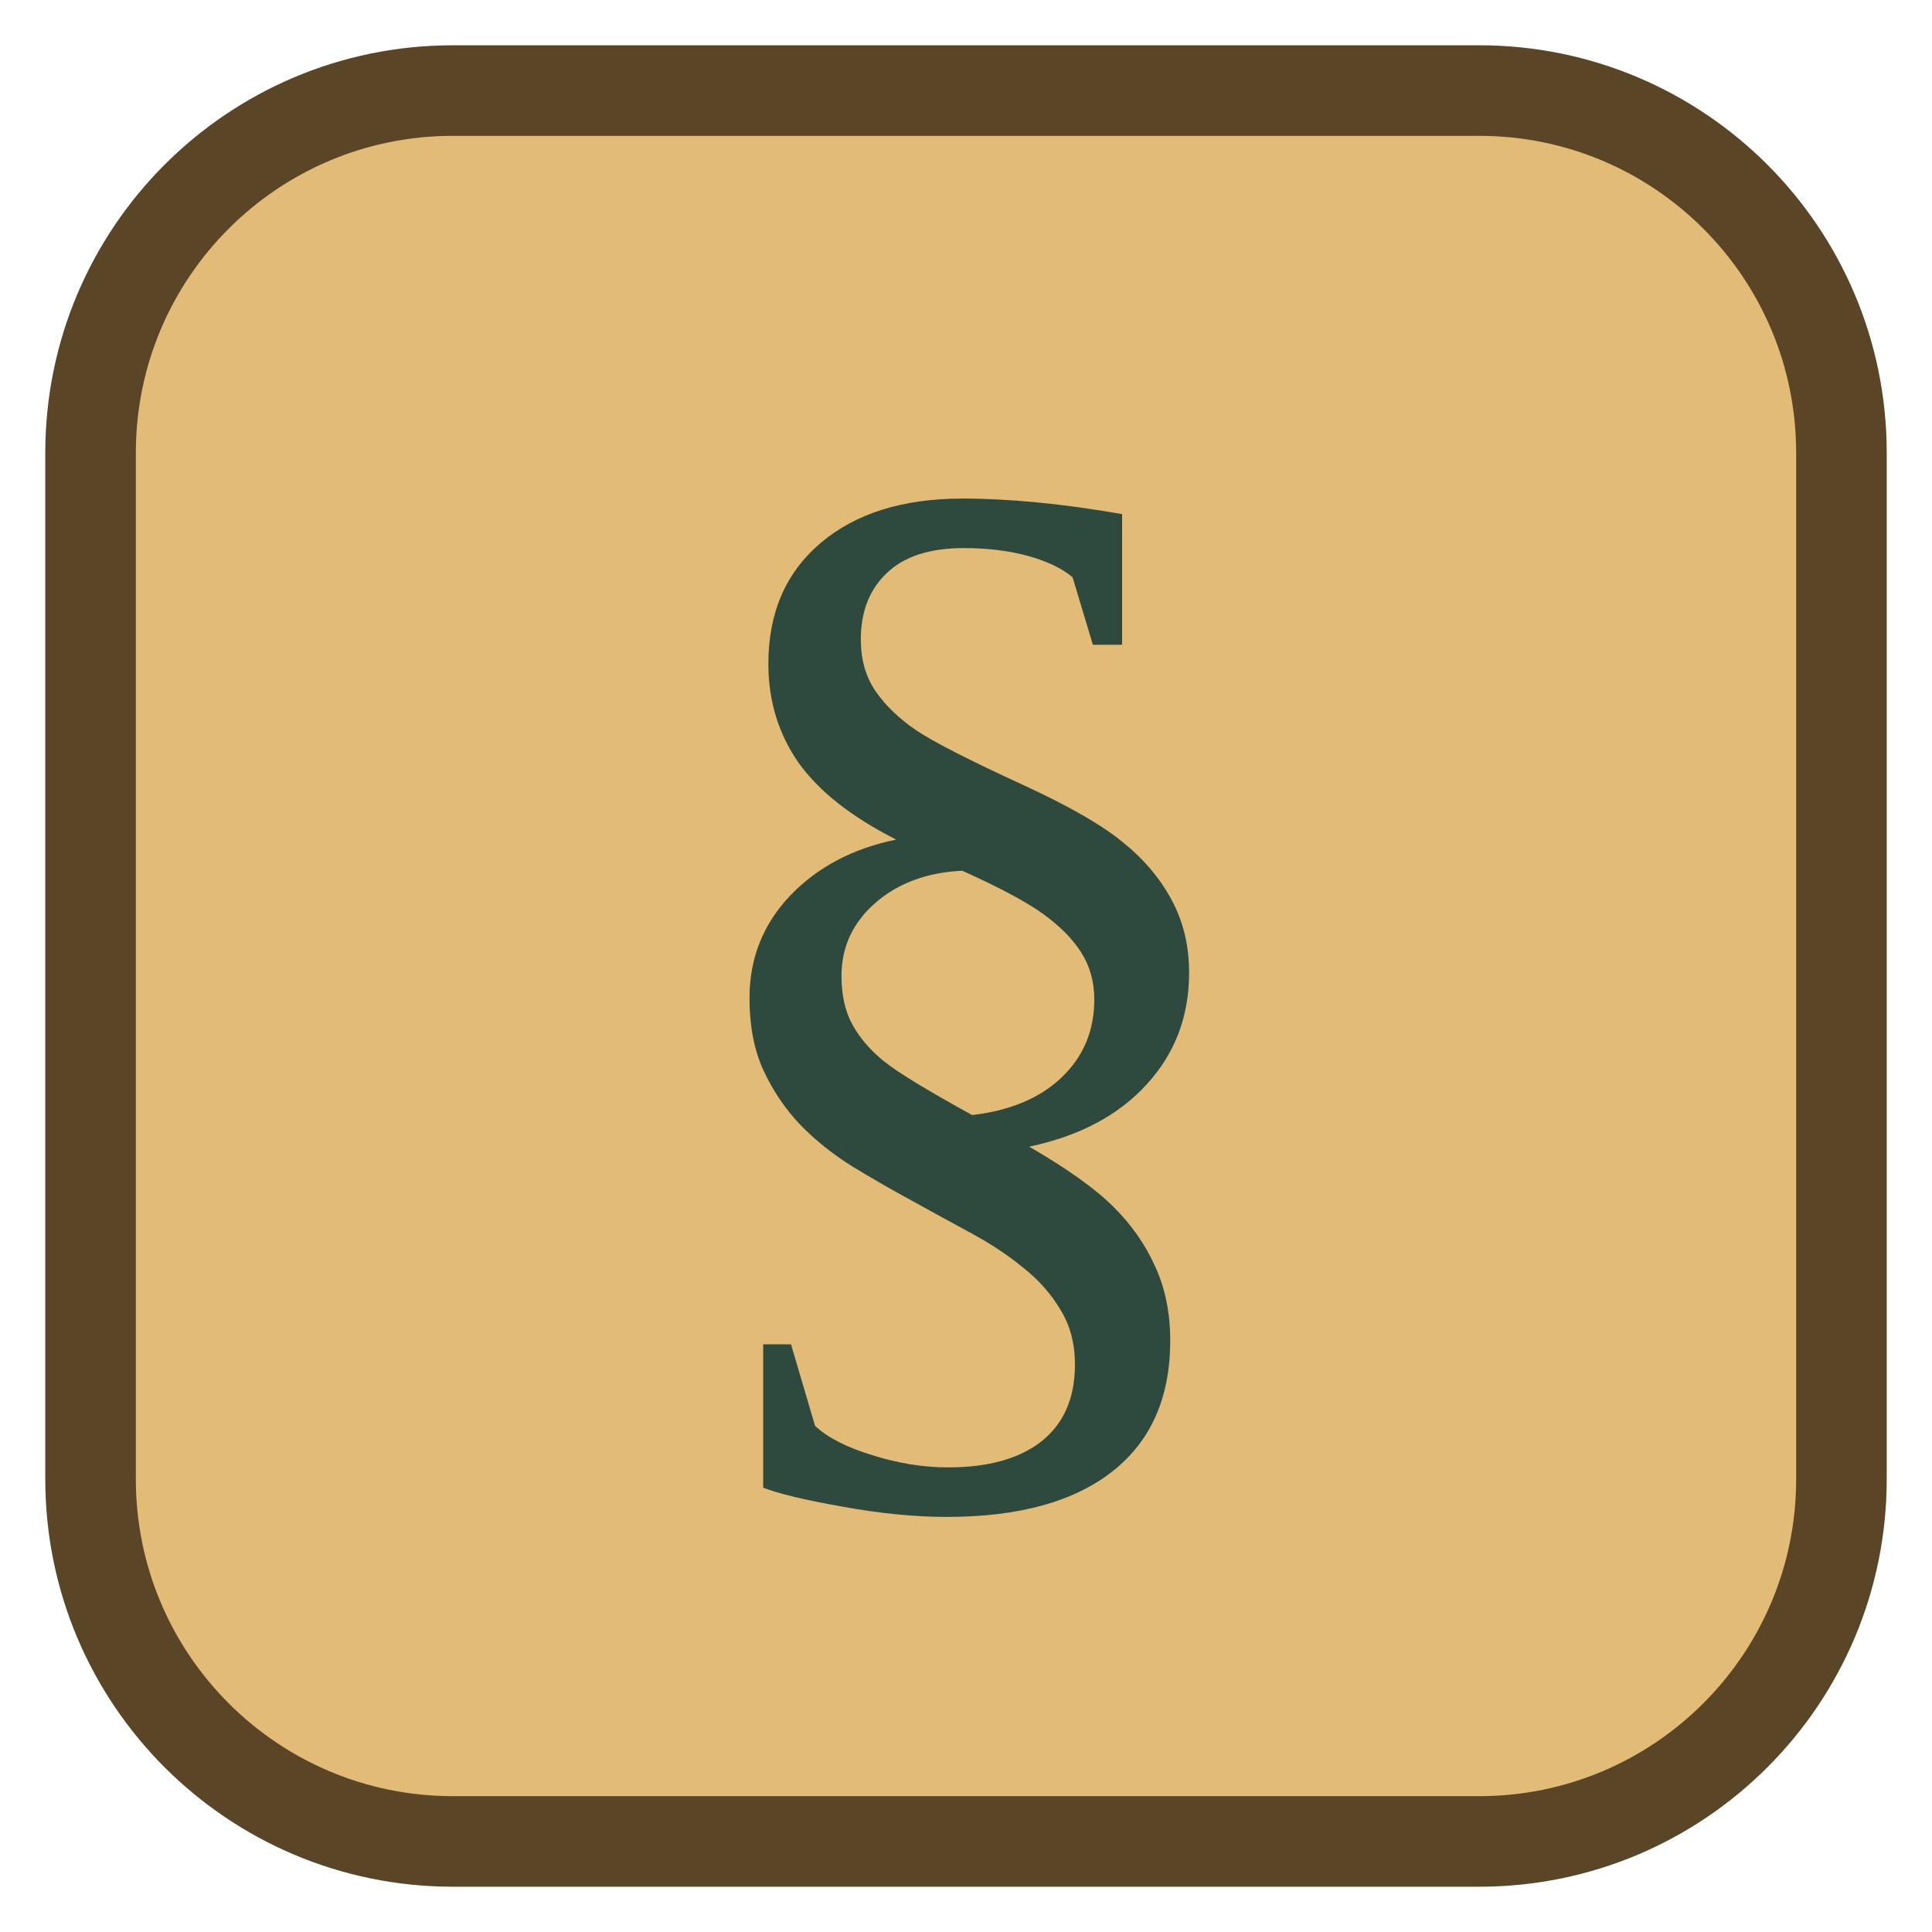
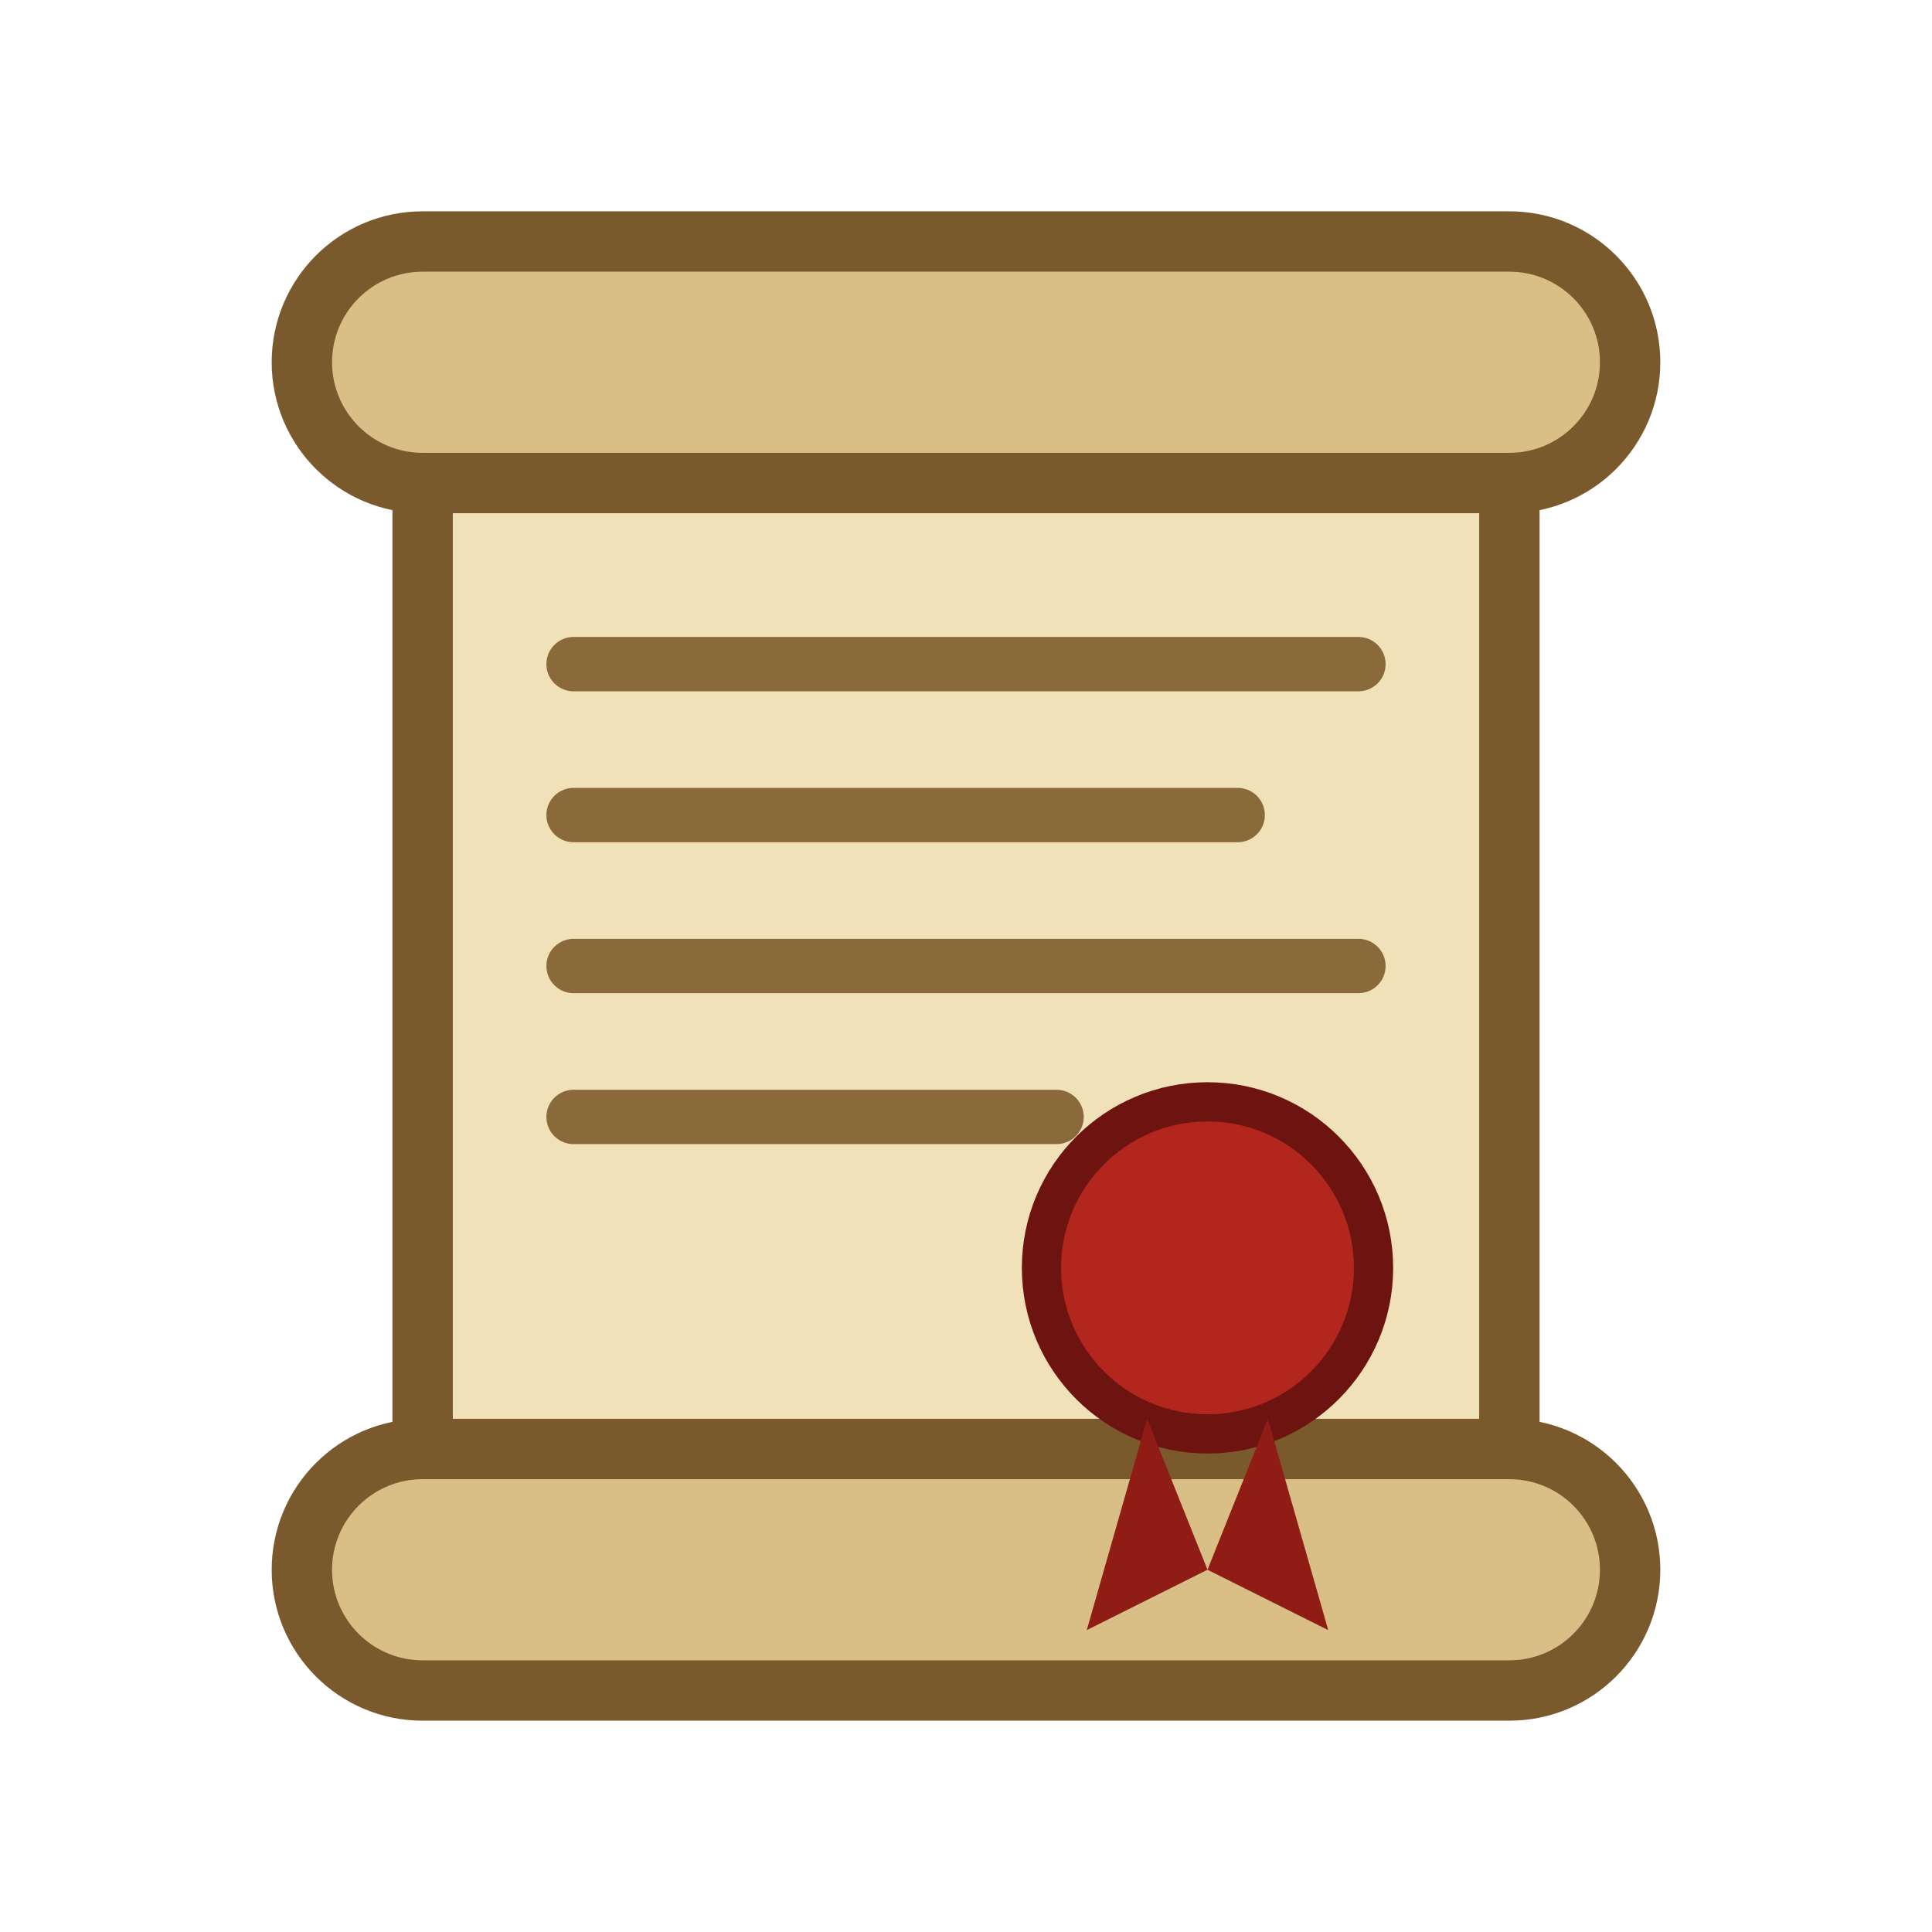
<svg xmlns="http://www.w3.org/2000/svg" viewBox="0 0 64 64">
-   <rect x="3" y="3" width="58" height="58" rx="12" fill="#e2bc76" stroke="#5a4526" stroke-width="3" />
-   <text x="32" y="45" text-anchor="middle" fill="#2e493e" font-size="42">§</text>
+   <rect x="14" y="13" width="36" height="38" fill="#f1e1b8" stroke="#7a5a2c" stroke-width="2" />
+   <rect x="10" y="8" width="44" height="8" rx="4" fill="#d9bf86" stroke="#7a5a2c" stroke-width="2" />
+   <rect x="10" y="48" width="44" height="8" rx="4" fill="#d9bf86" stroke="#7a5a2c" stroke-width="2" />
+   <path d="M19 22h26M19 27h22M19 32h26M19 37h16" stroke="#8a6a3a" stroke-width="1.8" stroke-linecap="round" />
+   <circle cx="40" cy="42" r="5.5" fill="#b3261e" stroke="#6e1410" stroke-width="1.3" />
+   <path d="M38 47l-2 7 4-2M42 47l2 7-4-2" fill="#8f1d16" />
</svg>
